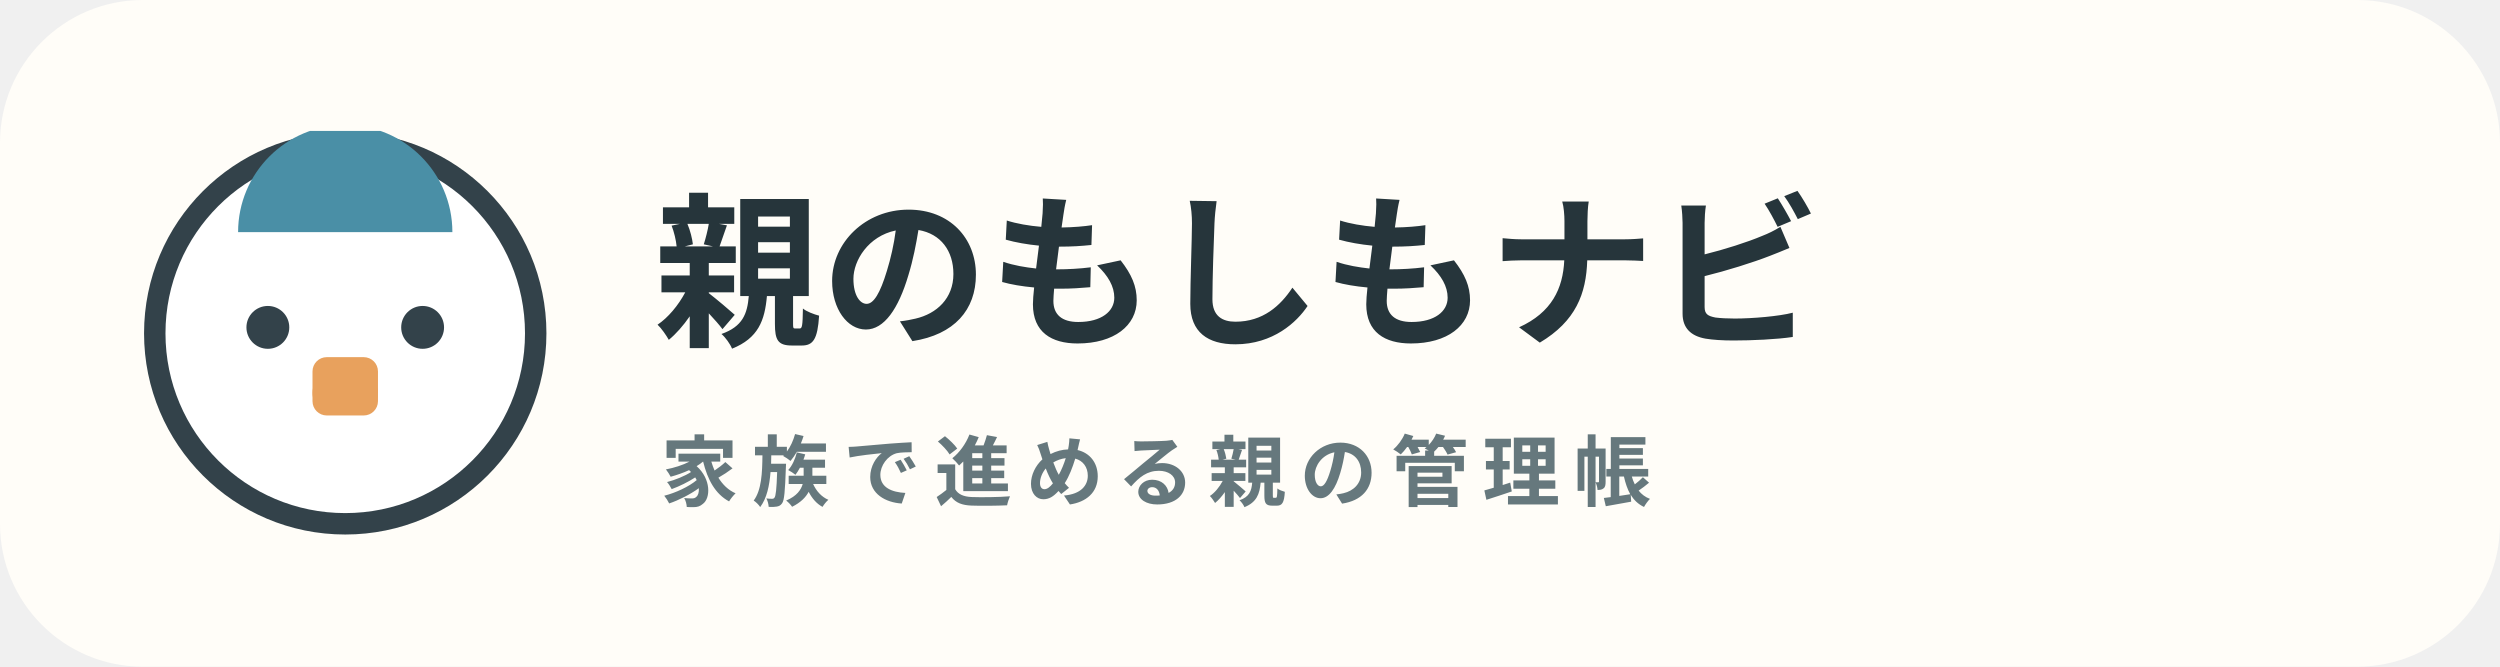
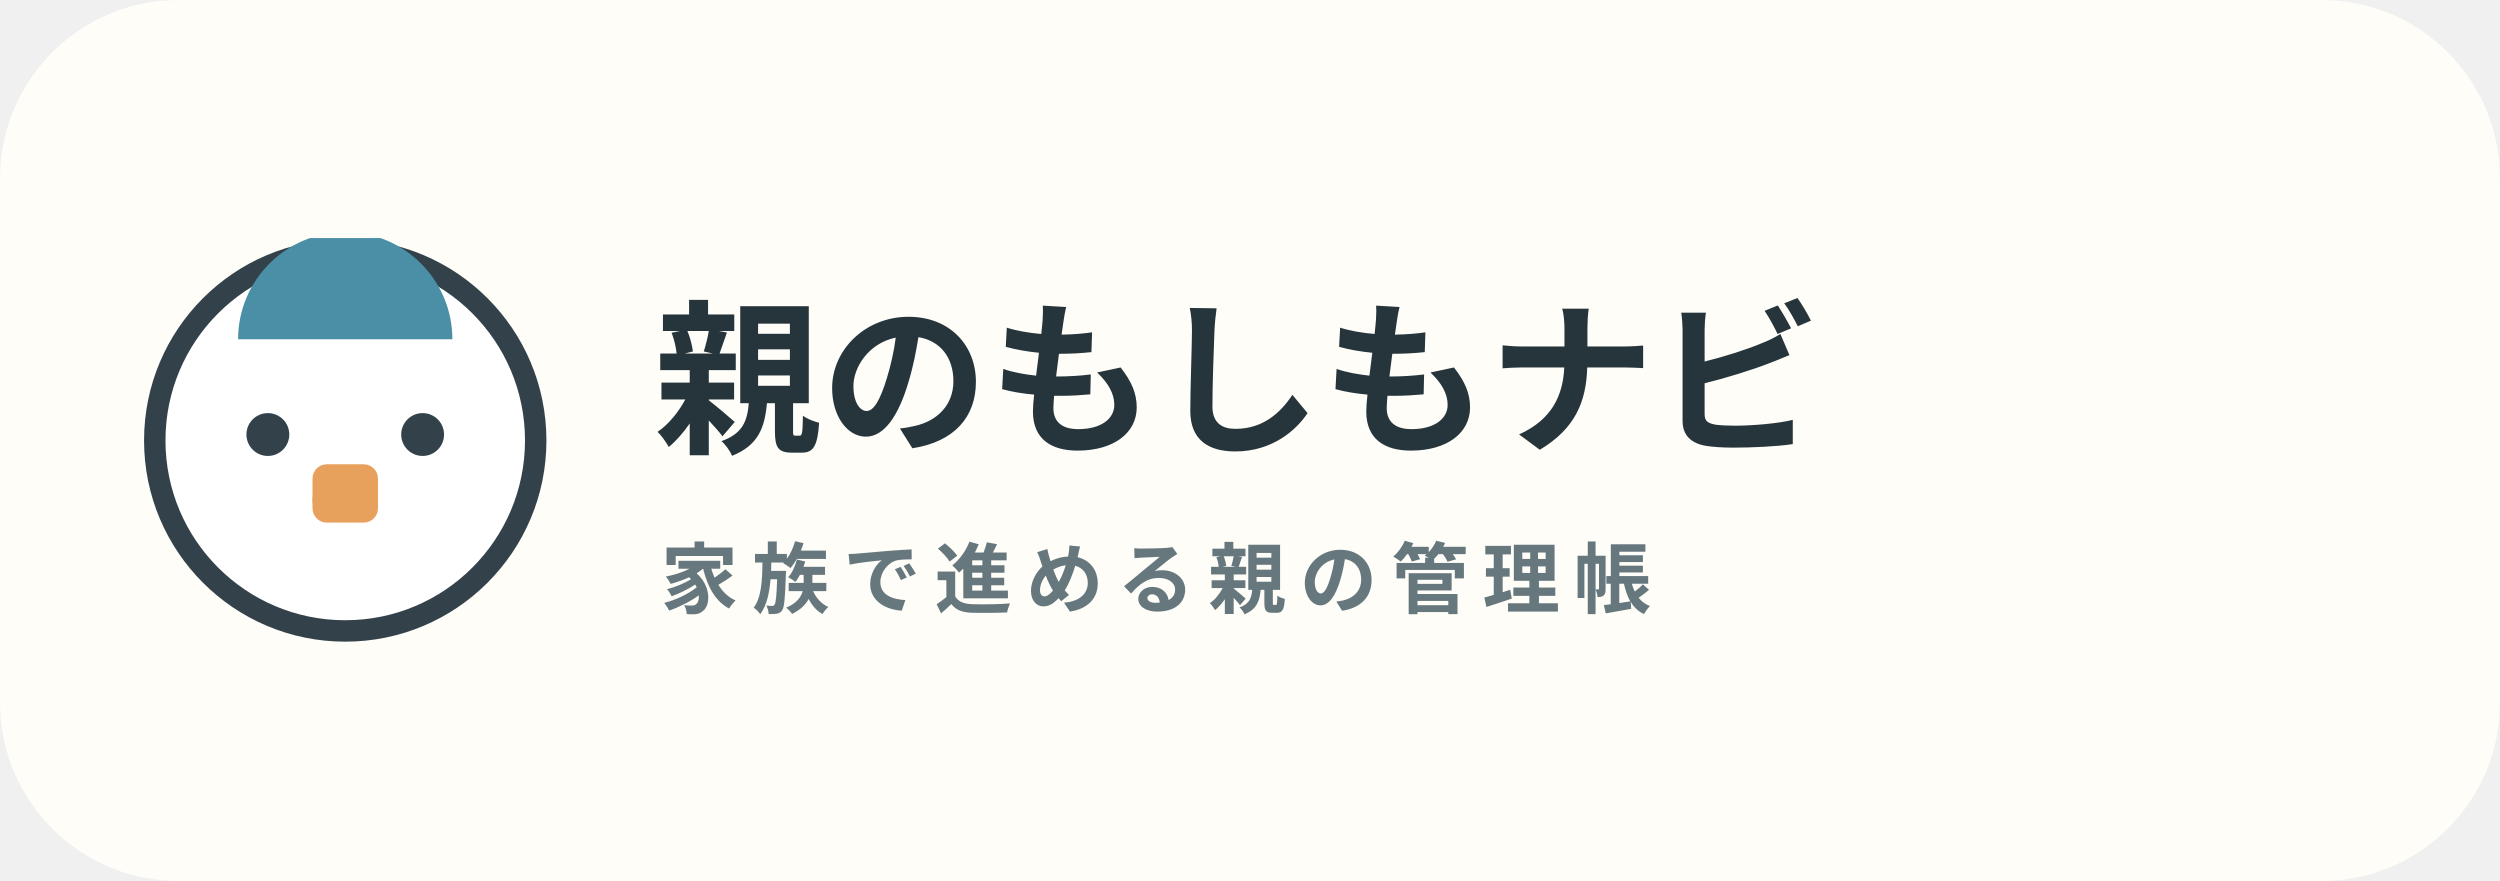
- <svg xmlns="http://www.w3.org/2000/svg" viewBox="0 0 420 112" role="img" aria-label="親のもしもナビ">
-   <rect width="420" height="112" rx="24" fill="#FFFDF8" />
-   <g transform="translate(24 22)">
+ <svg xmlns="http://www.w3.org/2000/svg" viewBox="0 0 420 148" role="img" aria-label="親のもしもナビ">
+   <rect width="420" height="148" rx="30" fill="#FFFDF8" />
+   <g transform="translate(24 40)">
    <circle cx="34" cy="34" r="32" fill="#fff" stroke="#33424A" stroke-width="3.6" />
    <clipPath id="hat-horizontal">
      <rect x="0" y="0" width="68" height="17" />
    </clipPath>
    <circle cx="34" cy="17" r="18" fill="#4A8FA6" clip-path="url(#hat-horizontal)" />
    <circle cx="21" cy="33" r="3.6" fill="#33424A" />
    <circle cx="47" cy="33" r="3.6" fill="#33424A" />
    <rect x="28.5" y="38" width="11" height="9.8" rx="2.4" fill="#E8A15D" />
    <rect x="28.5" y="40.4" width="11" height="7.2" rx="3.6" fill="#E8A15D" />
  </g>
-   <g transform="translate(110 26)">
+   <g transform="translate(110 44)">
    <text x="0" y="30" fill="#26353B" font-family="'Hiragino Sans','Yu Gothic','Noto Sans JP',sans-serif" font-size="28" font-weight="800" letter-spacing="0">親のもしもナビ</text>
    <text x="1" y="58" fill="#66787D" font-family="'Hiragino Sans','Yu Gothic','Noto Sans JP',sans-serif" font-size="13" font-weight="700" letter-spacing="0.18em">家族で進める親の管理帳</text>
  </g>
</svg>
